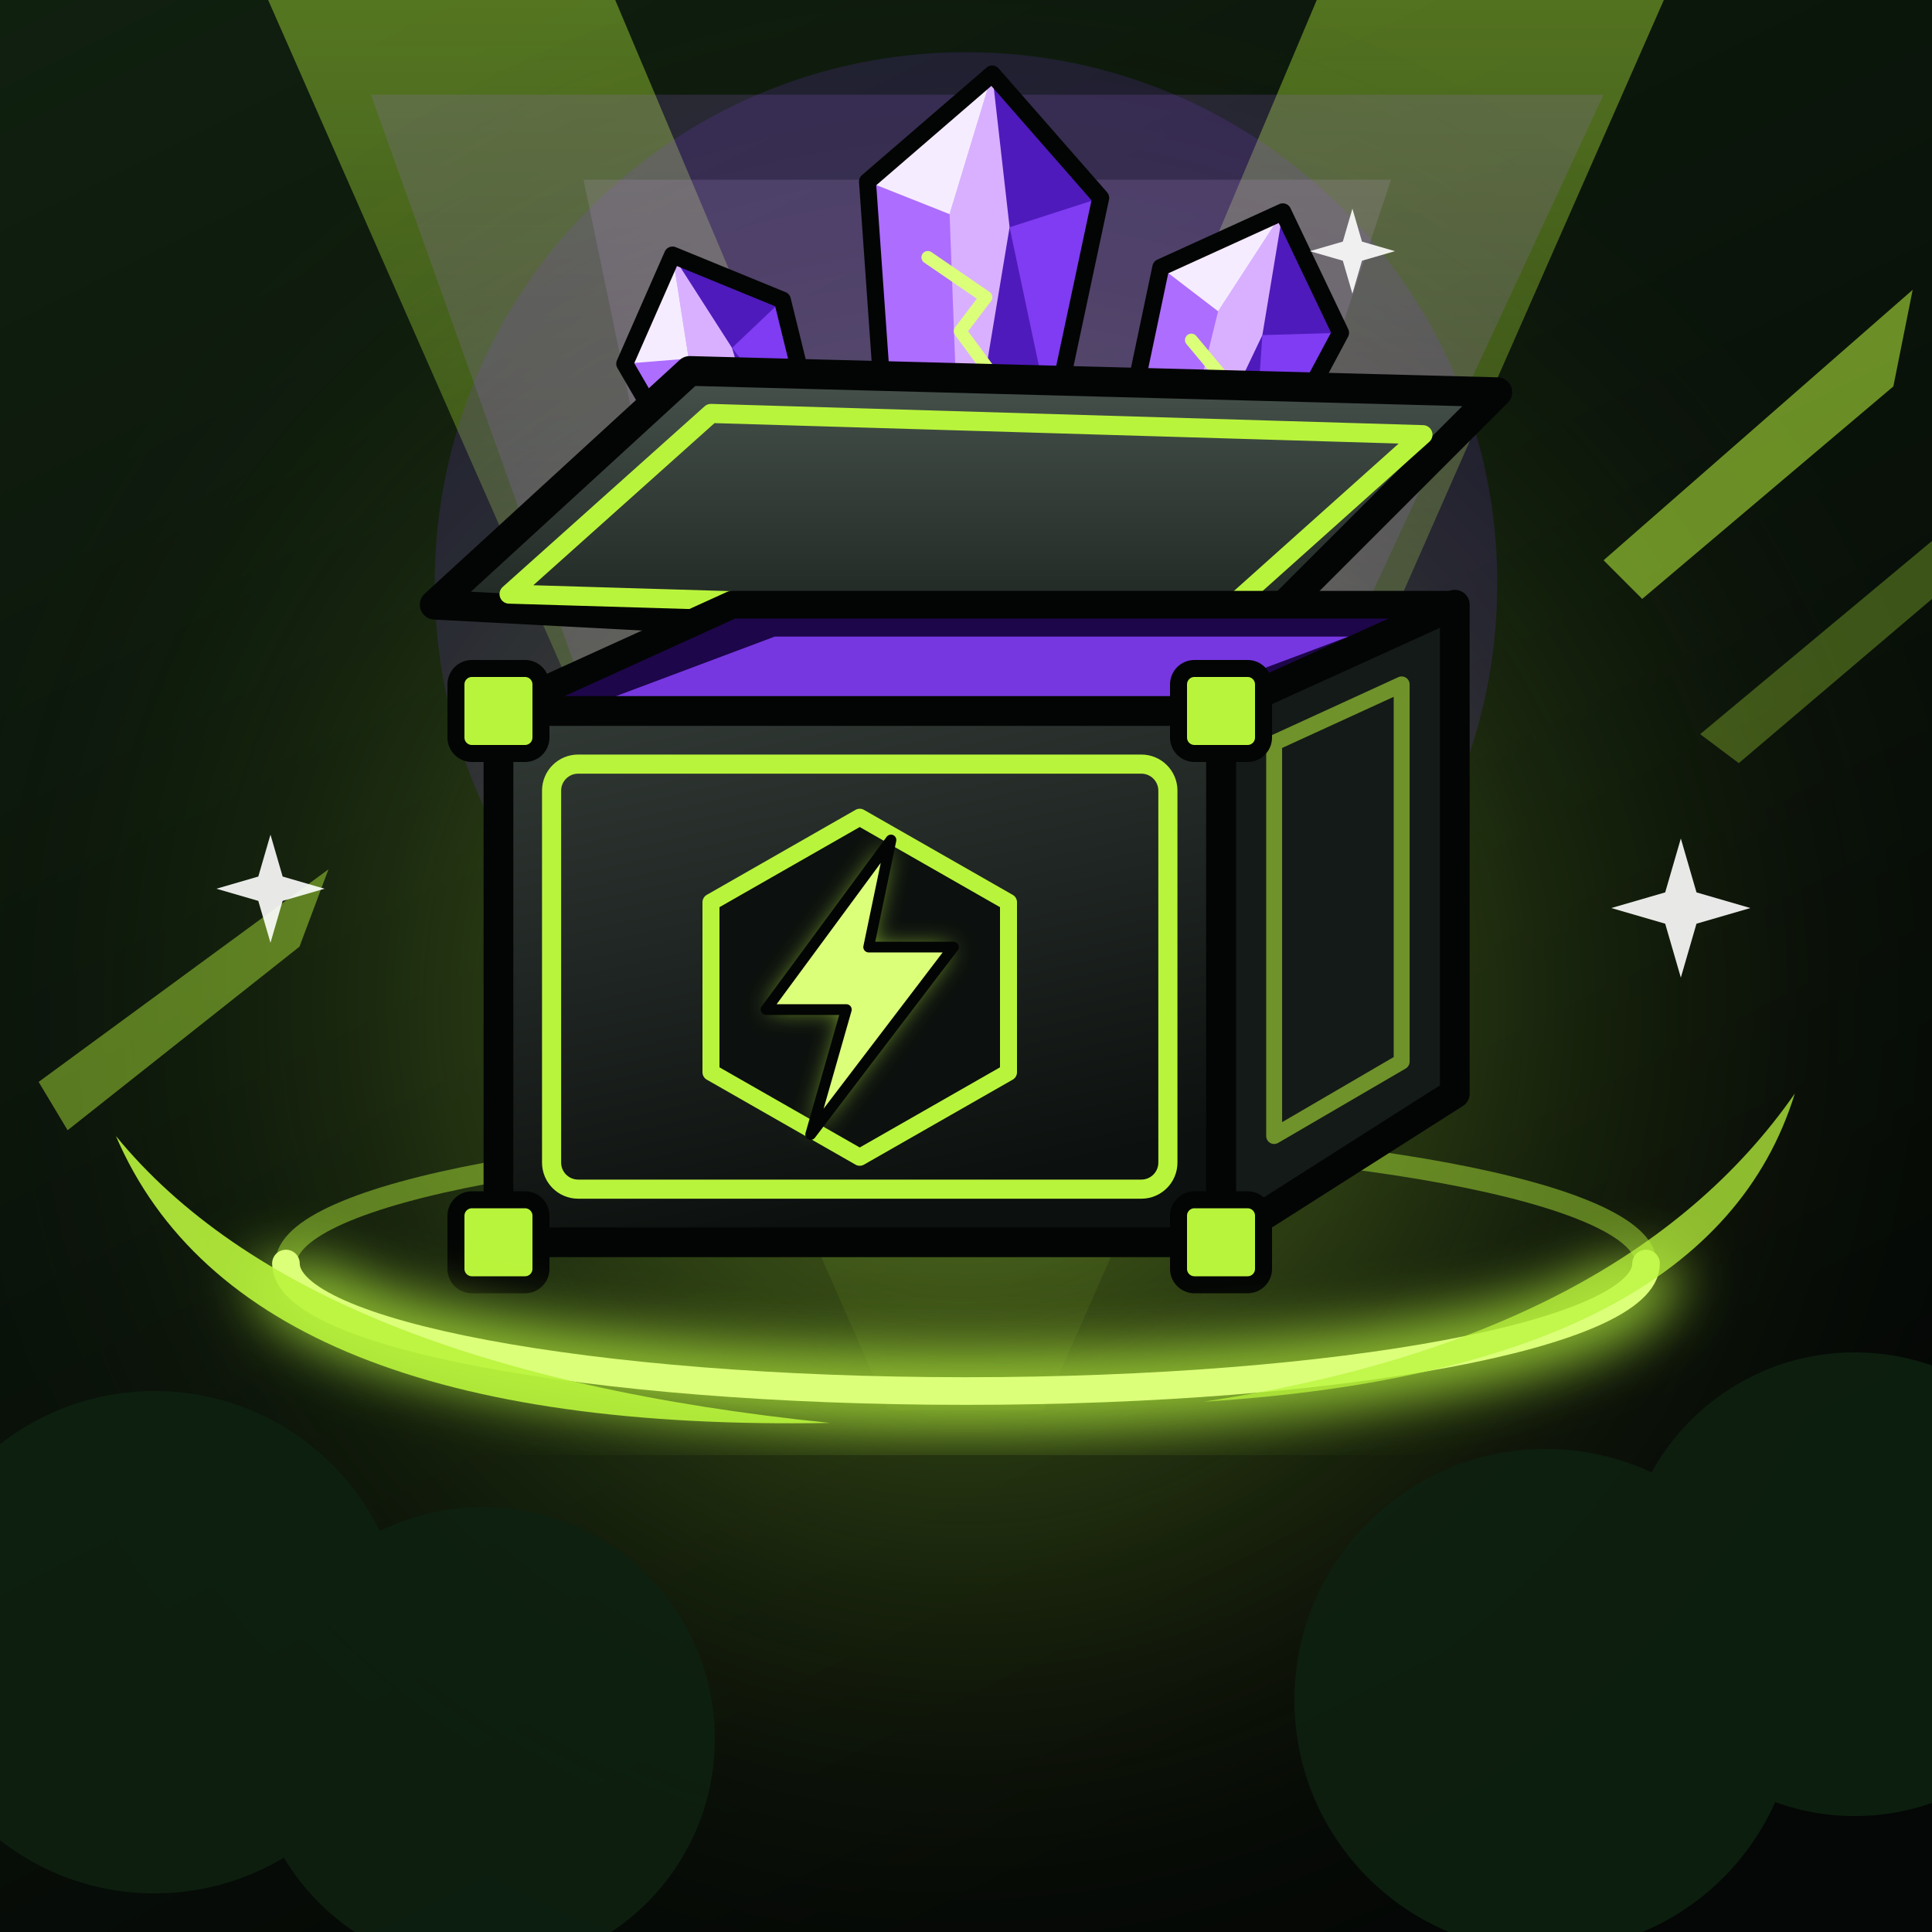
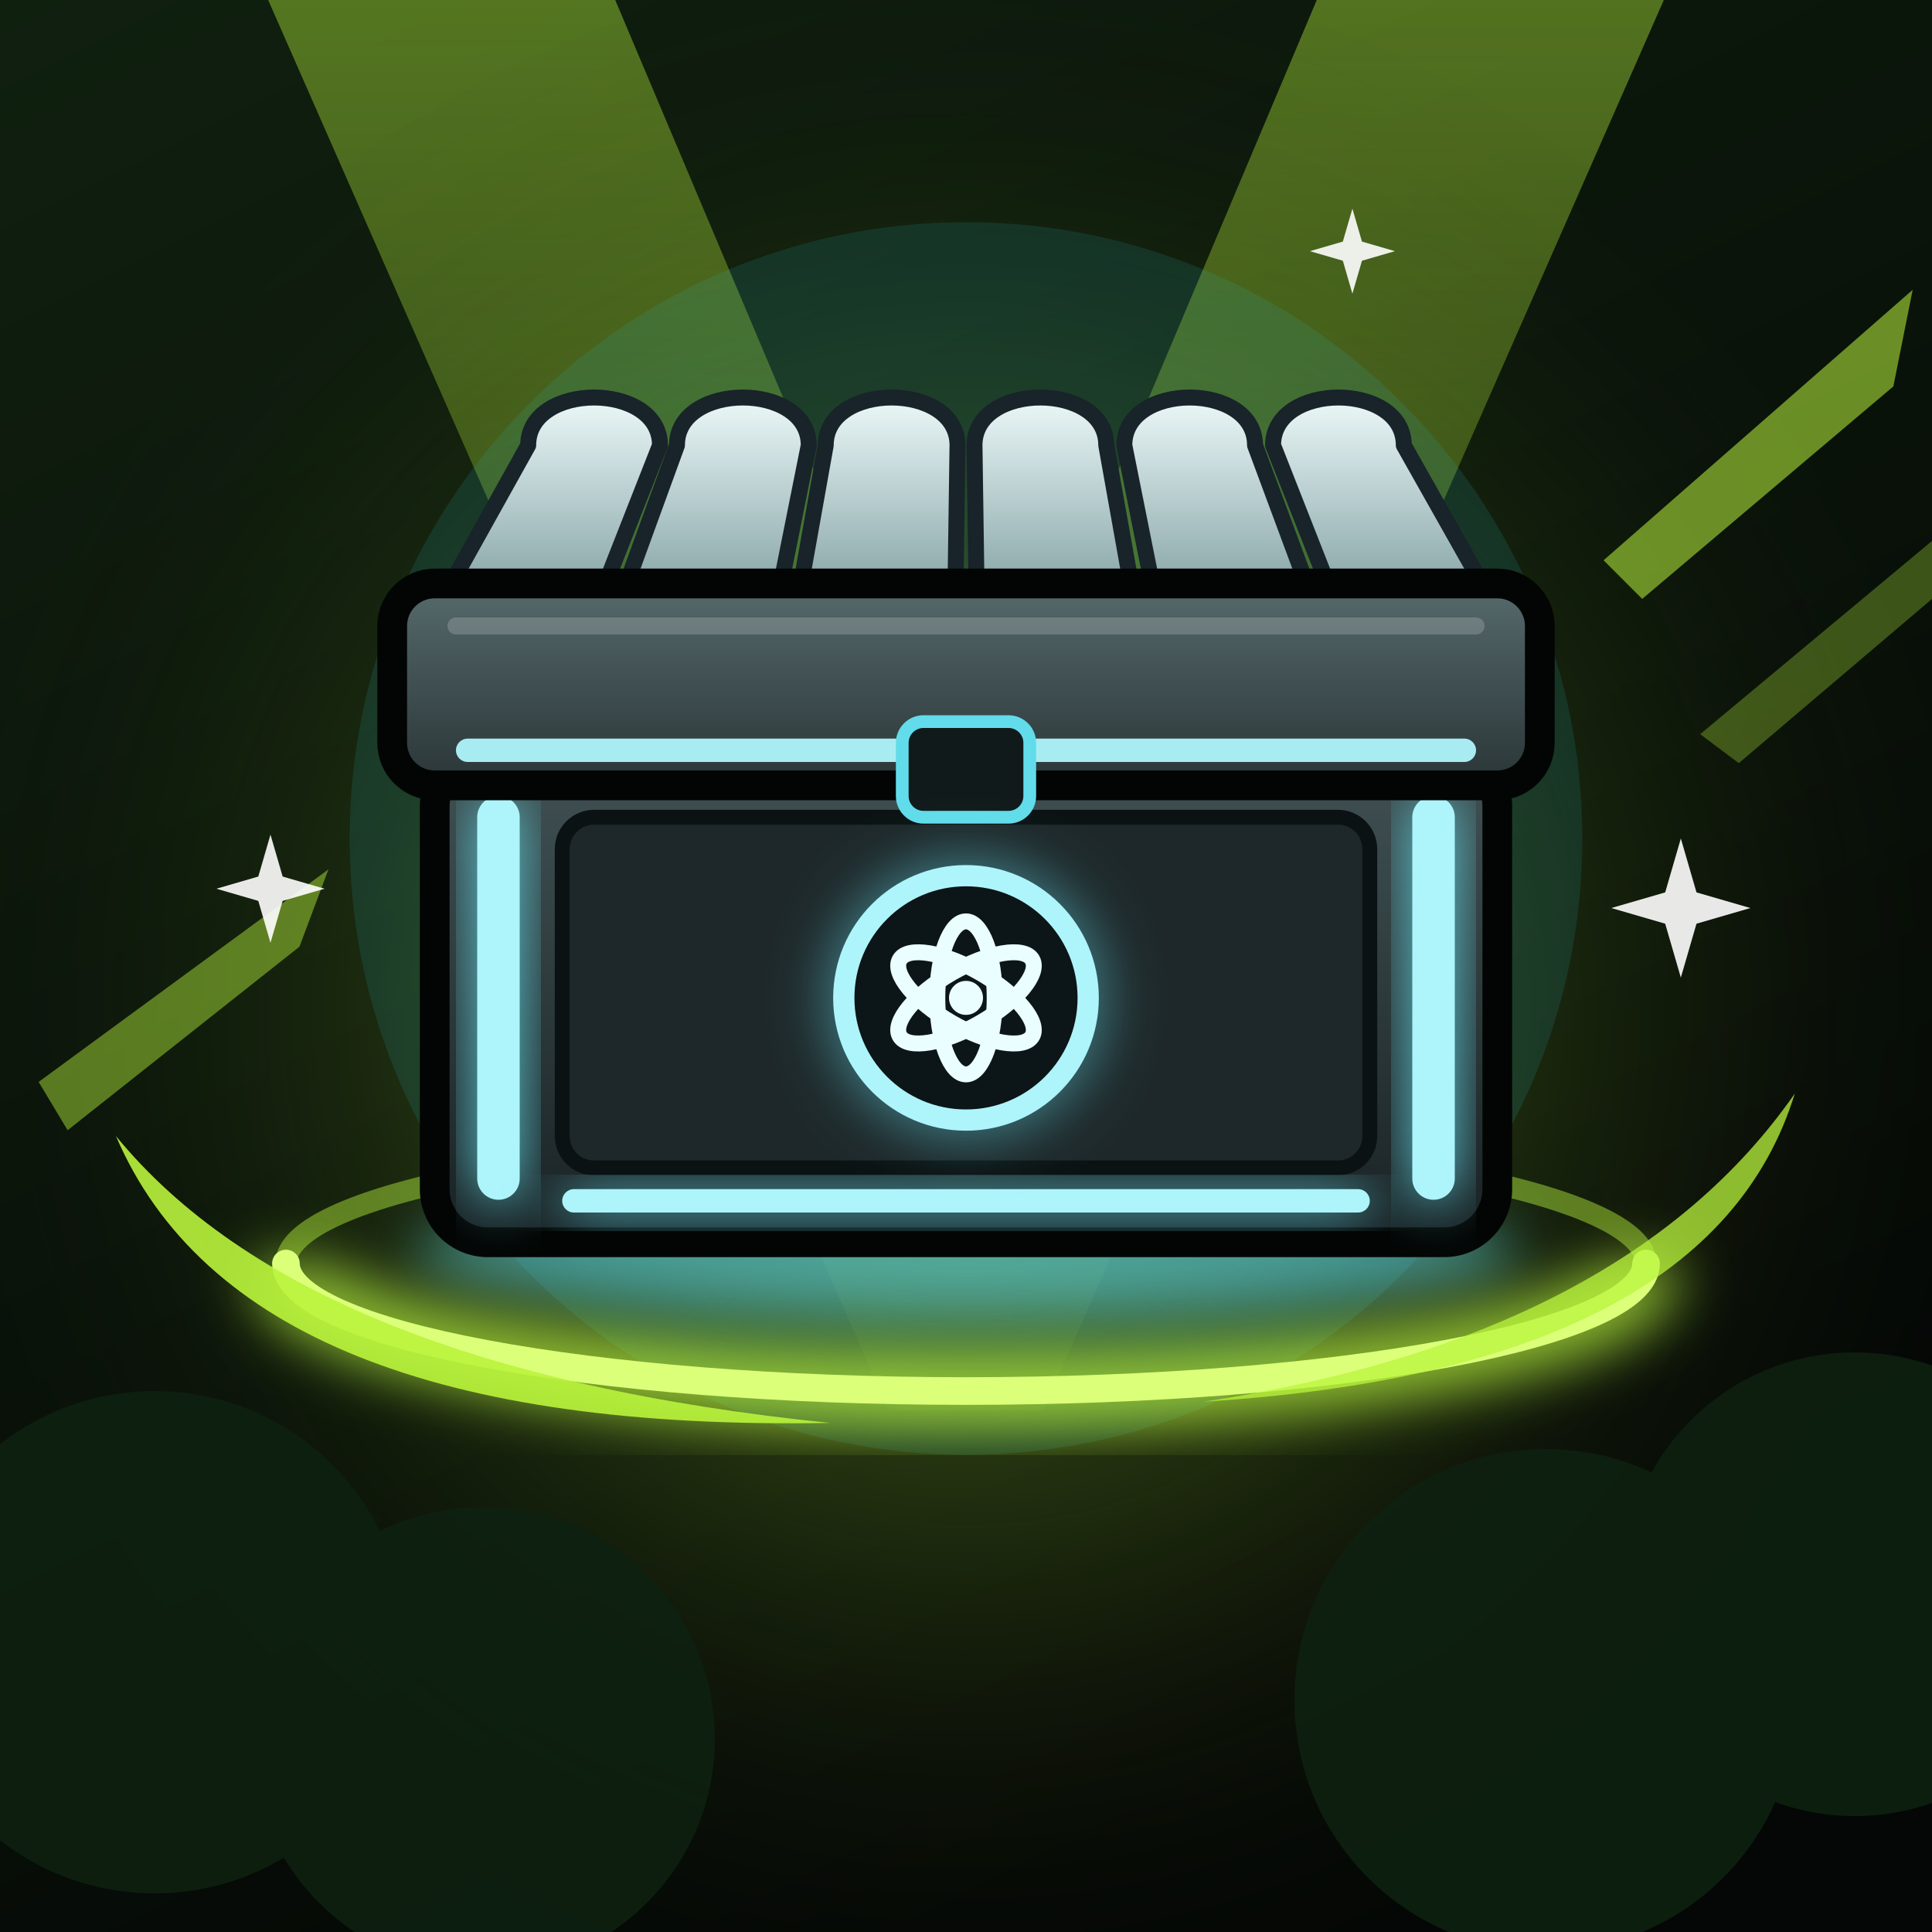
<svg xmlns="http://www.w3.org/2000/svg" viewBox="0 0 200 200" width="200" height="200">
  <defs>
    <linearGradient id="cbg" x1="0" y1="0" x2="0.5" y2="1">
      <stop offset="0" stop-color="#10200f" />
      <stop offset="1" stop-color="#040705" />
    </linearGradient>
    <linearGradient id="cv" x1="0" y1="0" x2="0" y2="1">
      <stop offset="0" stop-color="#b9f43c" stop-opacity="0.42" />
      <stop offset="1" stop-color="#b9f43c" stop-opacity="0.04" />
    </linearGradient>
    <radialGradient id="cglow" cx="0.5" cy="0.52" r="0.55">
      <stop offset="0" stop-color="#b9f43c" stop-opacity="0.4" />
      <stop offset="0.55" stop-color="#b9f43c" stop-opacity="0.1" />
      <stop offset="1" stop-color="#000" stop-opacity="0" />
    </radialGradient>
    <radialGradient id="cgemglow">
      <stop offset="0" stop-color="#4fc3ff" stop-opacity="0.5" />
      <stop offset="1" stop-color="#4fc3ff" stop-opacity="0" />
    </radialGradient>
    <linearGradient id="cdark" x1="0" y1="0" x2="0.3" y2="1">
      <stop offset="0" stop-color="#323a36" />
      <stop offset="1" stop-color="#0c100e" />
    </linearGradient>
    <linearGradient id="clid" x1="0" y1="0" x2="0" y2="1">
      <stop offset="0" stop-color="#47524c" />
      <stop offset="1" stop-color="#1b221e" />
    </linearGradient>
    <linearGradient id="cgoldcard" x1="0" y1="0" x2="0.4" y2="1">
      <stop offset="0" stop-color="#5a3a0c" />
      <stop offset="1" stop-color="#1e1303" />
    </linearGradient>
    <linearGradient id="cgoldline" x1="0" y1="0" x2="0" y2="1">
      <stop offset="0" stop-color="#ffe9a3" />
      <stop offset="1" stop-color="#e0a019" />
    </linearGradient>
    <linearGradient id="cchute" x1="0" y1="0" x2="0" y2="1">
      <stop offset="0" stop-color="#dcff7a" />
      <stop offset="1" stop-color="#5f9a12" />
    </linearGradient>
    <linearGradient id="cped" x1="0" y1="0" x2="0" y2="1">
      <stop offset="0" stop-color="#2d3531" />
      <stop offset="1" stop-color="#141916" />
    </linearGradient>
    <filter id="csoft" x="-50%" y="-50%" width="200%" height="200%">
      <feGaussianBlur stdDeviation="2.6" />
    </filter>
    <path id="cspark" d="M0 -8 L1.8 -1.8 L8 0 L1.8 1.8 L0 8 L-1.8 1.8 L-8 0 L-1.8 -1.8Z" fill="#fff" />
  </defs>
  <rect width="200" height="200" fill="url(#cbg)" />
  <path d="M26 -4 H62 L100 86 L138 -4 H174 L108 146 H92Z" fill="url(#cv)" />
  <rect width="200" height="200" fill="url(#cglow)" />
  <g fill="#b9f43c">
    <path d="M166 58 L198 30 L196 40 L170 62Z" opacity="0.55" />
    <path d="M176 76 L200 56 V62 L180 79Z" opacity="0.3" />
    <path d="M4 112 L34 90 L31 98 L7 117Z" opacity="0.45" />
  </g>
  <g fill="#0d200f" opacity="0.9">
    <circle cx="16" cy="170" r="26" />
    <circle cx="50" cy="180" r="24" />
    <circle cx="160" cy="176" r="26" />
    <circle cx="192" cy="164" r="24" />
  </g>
  <g transform="translate(100 78) scale(1.1) translate(-100 -90)">
+     <defs>
+       <linearGradient id="ccbody" x1="0" y1="0" x2="0" y2="1">
+         <stop offset="0" stop-color="#415254" />
+         <stop offset="1" stop-color="#192224" />
+       </linearGradient>
+       <linearGradient id="cclid2" x1="0" y1="0" x2="0" y2="1">
+         <stop offset="0" stop-color="#566a6c" />
+         <stop offset="1" stop-color="#2a3537" />
+       </linearGradient>
+       <linearGradient id="ccrib" x1="0" y1="0" x2="0" y2="1">
+         <stop offset="0" stop-color="#ecf8f8" />
+         <stop offset="1" stop-color="#86a4a6" />
+       </linearGradient>
+     </defs>
    <path d="M36 138 A64 12 0 0 1 164 138" fill="none" stroke="#b9f43c" stroke-opacity="0.45" stroke-width="2" />
-     <circle cx="100" cy="74" r="50" fill="#7f3cf2" opacity="0.16" />
-     <path d="M64 84 L44 28 H160 L134 84Z" fill="#ad6dff" opacity="0.16" />
-     <path d="M74 84 L64 36 H140 L124 84Z" fill="#d9b0ff" opacity="0.14" />
-     <g transform="rotate(-22 78 57)" stroke-linejoin="round">
-       <path d="M78 42 L70 49.8 L72.24 65.4 L78 72Z" fill="#ad6dff" />
-       <path d="M78 42 L86 49.8 L83.76 65.4 L78 72Z" fill="#4f1abb" />
-       <path d="M78 42 L75.76 51.6 L78 72 L79.92 52.2Z" fill="#d9b0ff" />
-       <path d="M78 42 L70 49.8 L75.76 51.6Z" fill="#f6ecff" />
-       <path d="M86 49.8 L83.76 65.4 L79.92 52.2Z" fill="#7f3cf2" />
-       <path d="M78 42 L86 49.8 L83.76 65.4 L78 72 L72.24 65.4 L70 49.8Z" fill="none" stroke="#030504" stroke-width="1.6" />
-       <path d="M74.48 54.6 L78.64 57 L77.04 59.4 L81.2 64.2" fill="none" stroke="#dcff7a" stroke-width="1.2" stroke-linecap="round" stroke-linejoin="round" />
+     <circle cx="100" cy="98" r="58" fill="#27b6c8" opacity="0.14" />
+     <ellipse cx="100" cy="137" rx="52" ry="6" fill="#62dcea" opacity="0.55" filter="url(#csoft)" />
+     <rect x="50" y="90" width="100" height="46" rx="5" fill="url(#ccbody)" stroke="#030504" stroke-width="2.8" />
+     <rect x="62" y="96" width="76" height="33" rx="3" fill="#1e282a" stroke="#0b1213" stroke-width="1.4" />
+     <g>
+       <rect x="54" y="94" width="4" height="38" rx="2" fill="#62dcea" filter="url(#csoft)" />
+       <rect x="54" y="94" width="4" height="38" rx="2" fill="#aef4fb" />
    </g>
-     <g transform="rotate(20 124 55)" stroke-linejoin="round">
-       <path d="M124 38 L115 46.84 L117.52 64.52 L124 72Z" fill="#ad6dff" />
-       <path d="M124 38 L133 46.84 L130.48 64.52 L124 72Z" fill="#4f1abb" />
-       <path d="M124 38 L121.48 48.88 L124 72 L126.16 49.56Z" fill="#d9b0ff" />
-       <path d="M124 38 L115 46.84 L121.48 48.88Z" fill="#f6ecff" />
-       <path d="M133 46.84 L130.48 64.52 L126.16 49.56Z" fill="#7f3cf2" />
-       <path d="M124 38 L133 46.84 L130.48 64.52 L124 72 L117.52 64.52 L115 46.84Z" fill="none" stroke="#030504" stroke-width="1.6" />
-       <path d="M120.04 52.28 L124.72 55 L122.92 57.72 L127.6 63.16" fill="none" stroke="#dcff7a" stroke-width="1.2" stroke-linecap="round" stroke-linejoin="round" />
+     <g>
+       <rect x="142" y="94" width="4" height="38" rx="2" fill="#62dcea" filter="url(#csoft)" />
+       <rect x="142" y="94" width="4" height="38" rx="2" fill="#aef4fb" />
    </g>
-     <g transform="rotate(4 101 47)" stroke-linejoin="round">
-       <path d="M101 26 L90 36.92 L93.08 58.76 L101 68Z" fill="#ad6dff" />
-       <path d="M101 26 L112 36.92 L108.92 58.76 L101 68Z" fill="#4f1abb" />
-       <path d="M101 26 L97.92 39.44 L101 68 L103.64 40.28Z" fill="#d9b0ff" />
-       <path d="M101 26 L90 36.92 L97.92 39.44Z" fill="#f6ecff" />
-       <path d="M112 36.92 L108.92 58.76 L103.64 40.28Z" fill="#7f3cf2" />
-       <path d="M101 26 L112 36.92 L108.92 58.76 L101 68 L93.08 58.76 L90 36.92Z" fill="none" stroke="#030504" stroke-width="1.6" />
-       <path d="M96.16 43.64 L101.88 47 L99.68 50.36 L105.4 57.08" fill="none" stroke="#dcff7a" stroke-width="1.2" stroke-linecap="round" stroke-linejoin="round" />
+     <rect x="62" y="131" width="76" height="2.6" rx="1.3" fill="#62dcea" filter="url(#csoft)" />
+     <rect x="62" y="131" width="76" height="2.2" rx="1.1" fill="#aef4fb" />
+     <path d="M51.0 75 L58.8 61 C58.8 55 71.2 55 71.2 61 L65.7 75Z" fill="url(#ccrib)" stroke="#18232a" stroke-width="1.5" stroke-linejoin="round" />
+     <path d="M67.7 75 L72.8 61 C72.8 55 85.2 55 85.2 61 L82.4 75Z" fill="url(#ccrib)" stroke="#18232a" stroke-width="1.5" stroke-linejoin="round" />
+     <path d="M84.3 75 L86.8 61 C86.8 55 99.2 55 99.2 61 L99.0 75Z" fill="url(#ccrib)" stroke="#18232a" stroke-width="1.5" stroke-linejoin="round" />
+     <path d="M101.0 75 L100.8 61 C100.8 55 113.2 55 113.2 61 L115.7 75Z" fill="url(#ccrib)" stroke="#18232a" stroke-width="1.5" stroke-linejoin="round" />
+     <path d="M117.7 75 L114.9 61 C114.9 55 127.2 55 127.2 61 L132.4 75Z" fill="url(#ccrib)" stroke="#18232a" stroke-width="1.5" stroke-linejoin="round" />
+     <path d="M134.4 75 L128.9 61 C128.9 55 141.2 55 141.2 61 L149.1 75Z" fill="url(#ccrib)" stroke="#18232a" stroke-width="1.5" stroke-linejoin="round" />
+     <rect x="46" y="74" width="108" height="19" rx="4" fill="url(#cclid2)" stroke="#030504" stroke-width="2.8" />
+     <path d="M52 78 H148" stroke="#ffffff" stroke-opacity="0.18" stroke-width="1.6" stroke-linecap="round" />
+     <rect x="52" y="88.6" width="96" height="2.2" rx="1.1" fill="#aef4fb" opacity="0.95" />
+     <rect x="94" y="87" width="12" height="9" rx="2" fill="#111a1b" stroke="#62dcea" stroke-width="1.2" />
+     <circle cx="100" cy="113" r="13" fill="#62dcea" opacity="0.5" filter="url(#csoft)" />
+     <circle cx="100" cy="113" r="11.5" fill="#0c1517" stroke="#aef4fb" stroke-width="2" />
+     <g fill="none" stroke="#eafeff" stroke-width="1.5">
+       <ellipse cx="100" cy="113" rx="7.2" ry="2.7" transform="rotate(90 100 113)" />
+       <ellipse cx="100" cy="113" rx="7.2" ry="2.7" transform="rotate(30 100 113)" />
+       <ellipse cx="100" cy="113" rx="7.2" ry="2.7" transform="rotate(-30 100 113)" />
    </g>
-     <path d="M50 76 L74 54 L150 56 L126 80Z" fill="url(#clid)" stroke="#030504" stroke-width="2.8" stroke-linejoin="round" />
-     <path d="M57 75 L76 58 L143 60 L124 77Z" fill="none" stroke="#b9f43c" stroke-width="1.8" stroke-linejoin="round" />
-     <path d="M56 86 L78 76 L146 76 L124 86Z" fill="#1d0649" stroke="#030504" stroke-width="2.6" stroke-linejoin="round" />
-     <path d="M66 85 L82 79 L136 79 L120 85Z" fill="#7f3cf2" opacity="0.9" />
-     <path d="M124 86 L146 76 V122 L124 136Z" fill="#141a17" stroke="#030504" stroke-width="2.8" stroke-linejoin="round" />
-     <rect x="56" y="86" width="68" height="50" rx="3" fill="url(#cdark)" stroke="#030504" stroke-width="2.8" />
-     <rect x="61" y="91" width="58" height="40" rx="2.5" fill="none" stroke="#b9f43c" stroke-width="1.8" />
-     <path d="M129 89 L141 83.5 V119 L129 126Z" fill="none" stroke="#b9f43c" stroke-width="1.5" stroke-opacity="0.55" stroke-linejoin="round" />
-     <rect x="52" y="82" width="8" height="8" rx="1.5" fill="#b9f43c" stroke="#030504" stroke-width="1.6" />
-     <rect x="120" y="82" width="8" height="8" rx="1.5" fill="#b9f43c" stroke="#030504" stroke-width="1.6" />
-     <rect x="52" y="132" width="8" height="8" rx="1.5" fill="#b9f43c" stroke="#030504" stroke-width="1.6" />
-     <rect x="120" y="132" width="8" height="8" rx="1.5" fill="#b9f43c" stroke="#030504" stroke-width="1.6" />
-     <path d="M90 96 L104 104 V120 L90 128 L76 120 V104Z" fill="#0c100e" stroke="#b9f43c" stroke-width="1.6" stroke-linejoin="round" />
-     <g transform="translate(90 112) scale(0.42) translate(-101 -89)">
-       <path d="M108 56 L80 94 H98 L90 122 L122 80 H103Z" fill="#b9f43c" filter="url(#csoft)" opacity="0.7" />
-       <path d="M108 56 L80 94 H98 L90 122 L122 80 H103Z" fill="#dcff7a" stroke="#030504" stroke-width="2.4" stroke-linejoin="round" />
-     </g>
+     <circle cx="100" cy="113" r="1.6" fill="#eafeff" />
    <path d="M36 138 A64 12 0 0 0 164 138" fill="none" stroke="#b9f43c" stroke-width="7" filter="url(#csoft)" opacity="0.75" />
    <path d="M36 138 A64 12 0 0 0 164 138" fill="none" stroke="#dcff7a" stroke-width="2.6" stroke-linecap="round" />
    <path d="M20 126 Q32 154 87.2 153 Q38 148 20 126Z" fill="#b9f43c" opacity="0.9" />
    <path d="M178 122 Q170 148 122.4 151 Q162 145 178 122Z" fill="#b9f43c" opacity="0.75" />
  </g>
  <use href="#cspark" transform="translate(174 94) scale(0.9)" opacity="0.9" />
  <use href="#cspark" transform="translate(28 92) scale(0.7)" opacity="0.9" />
  <use href="#cspark" transform="translate(140 26) scale(0.55)" opacity="0.9" />
</svg>
